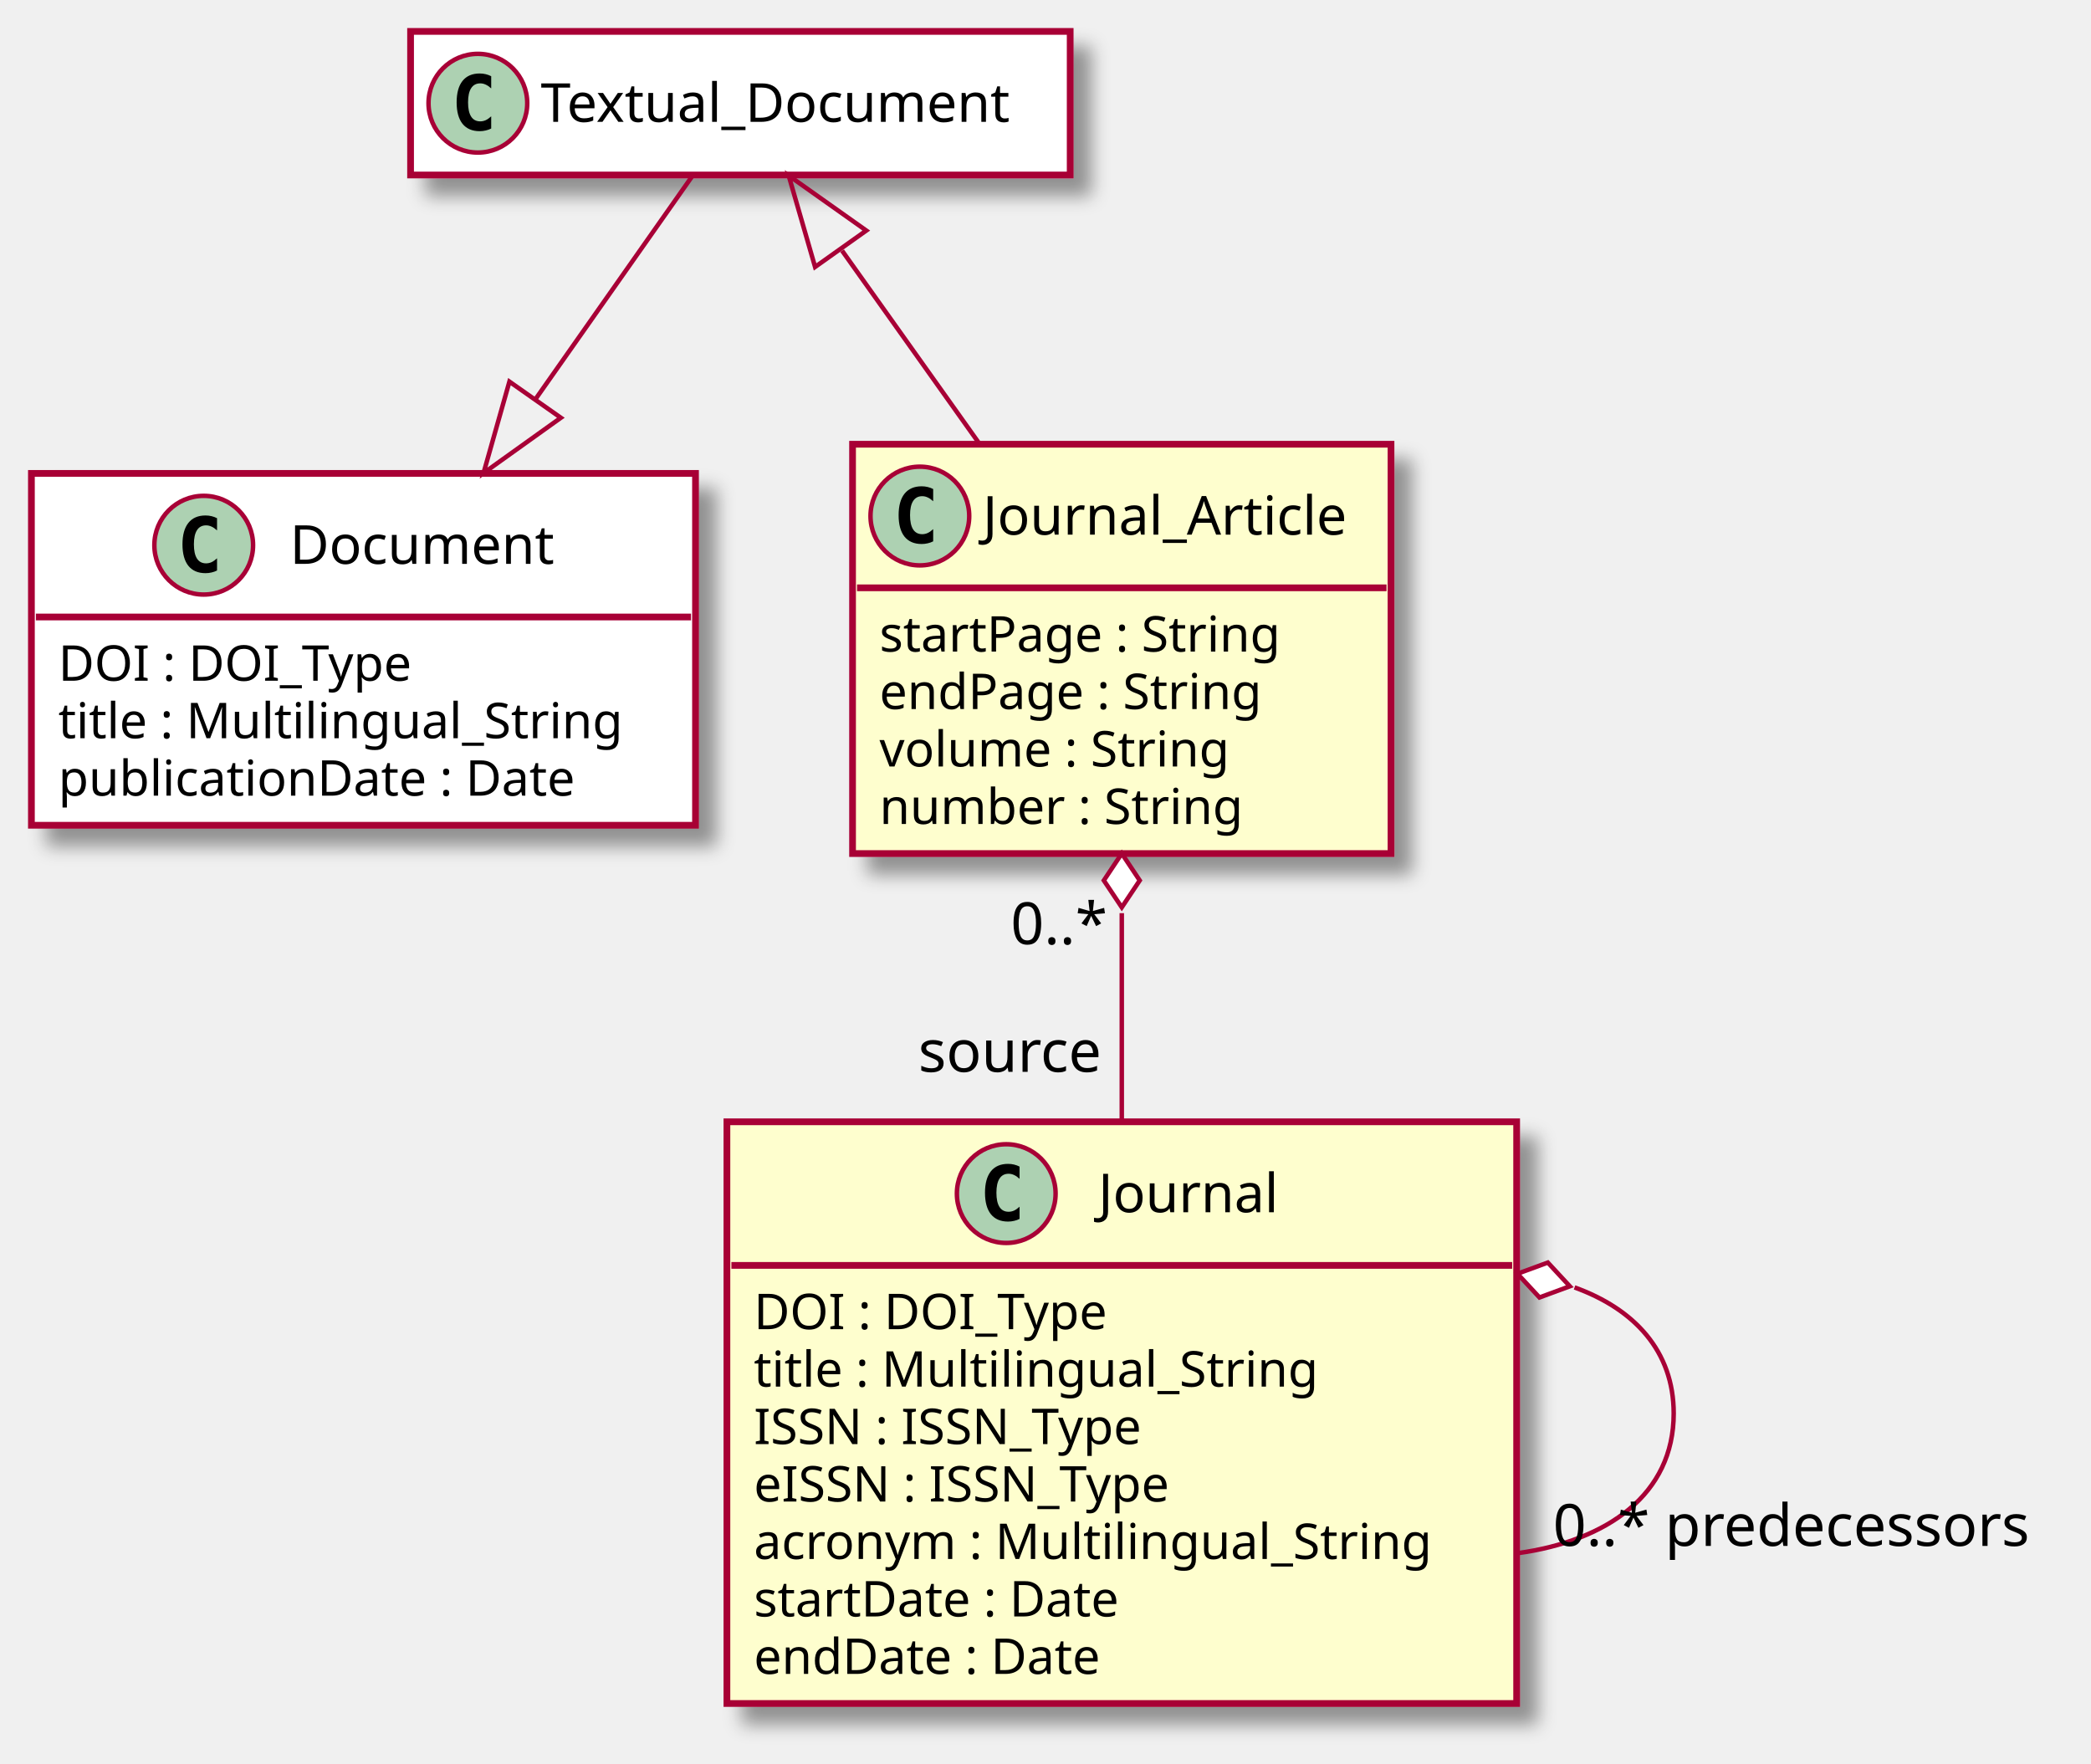
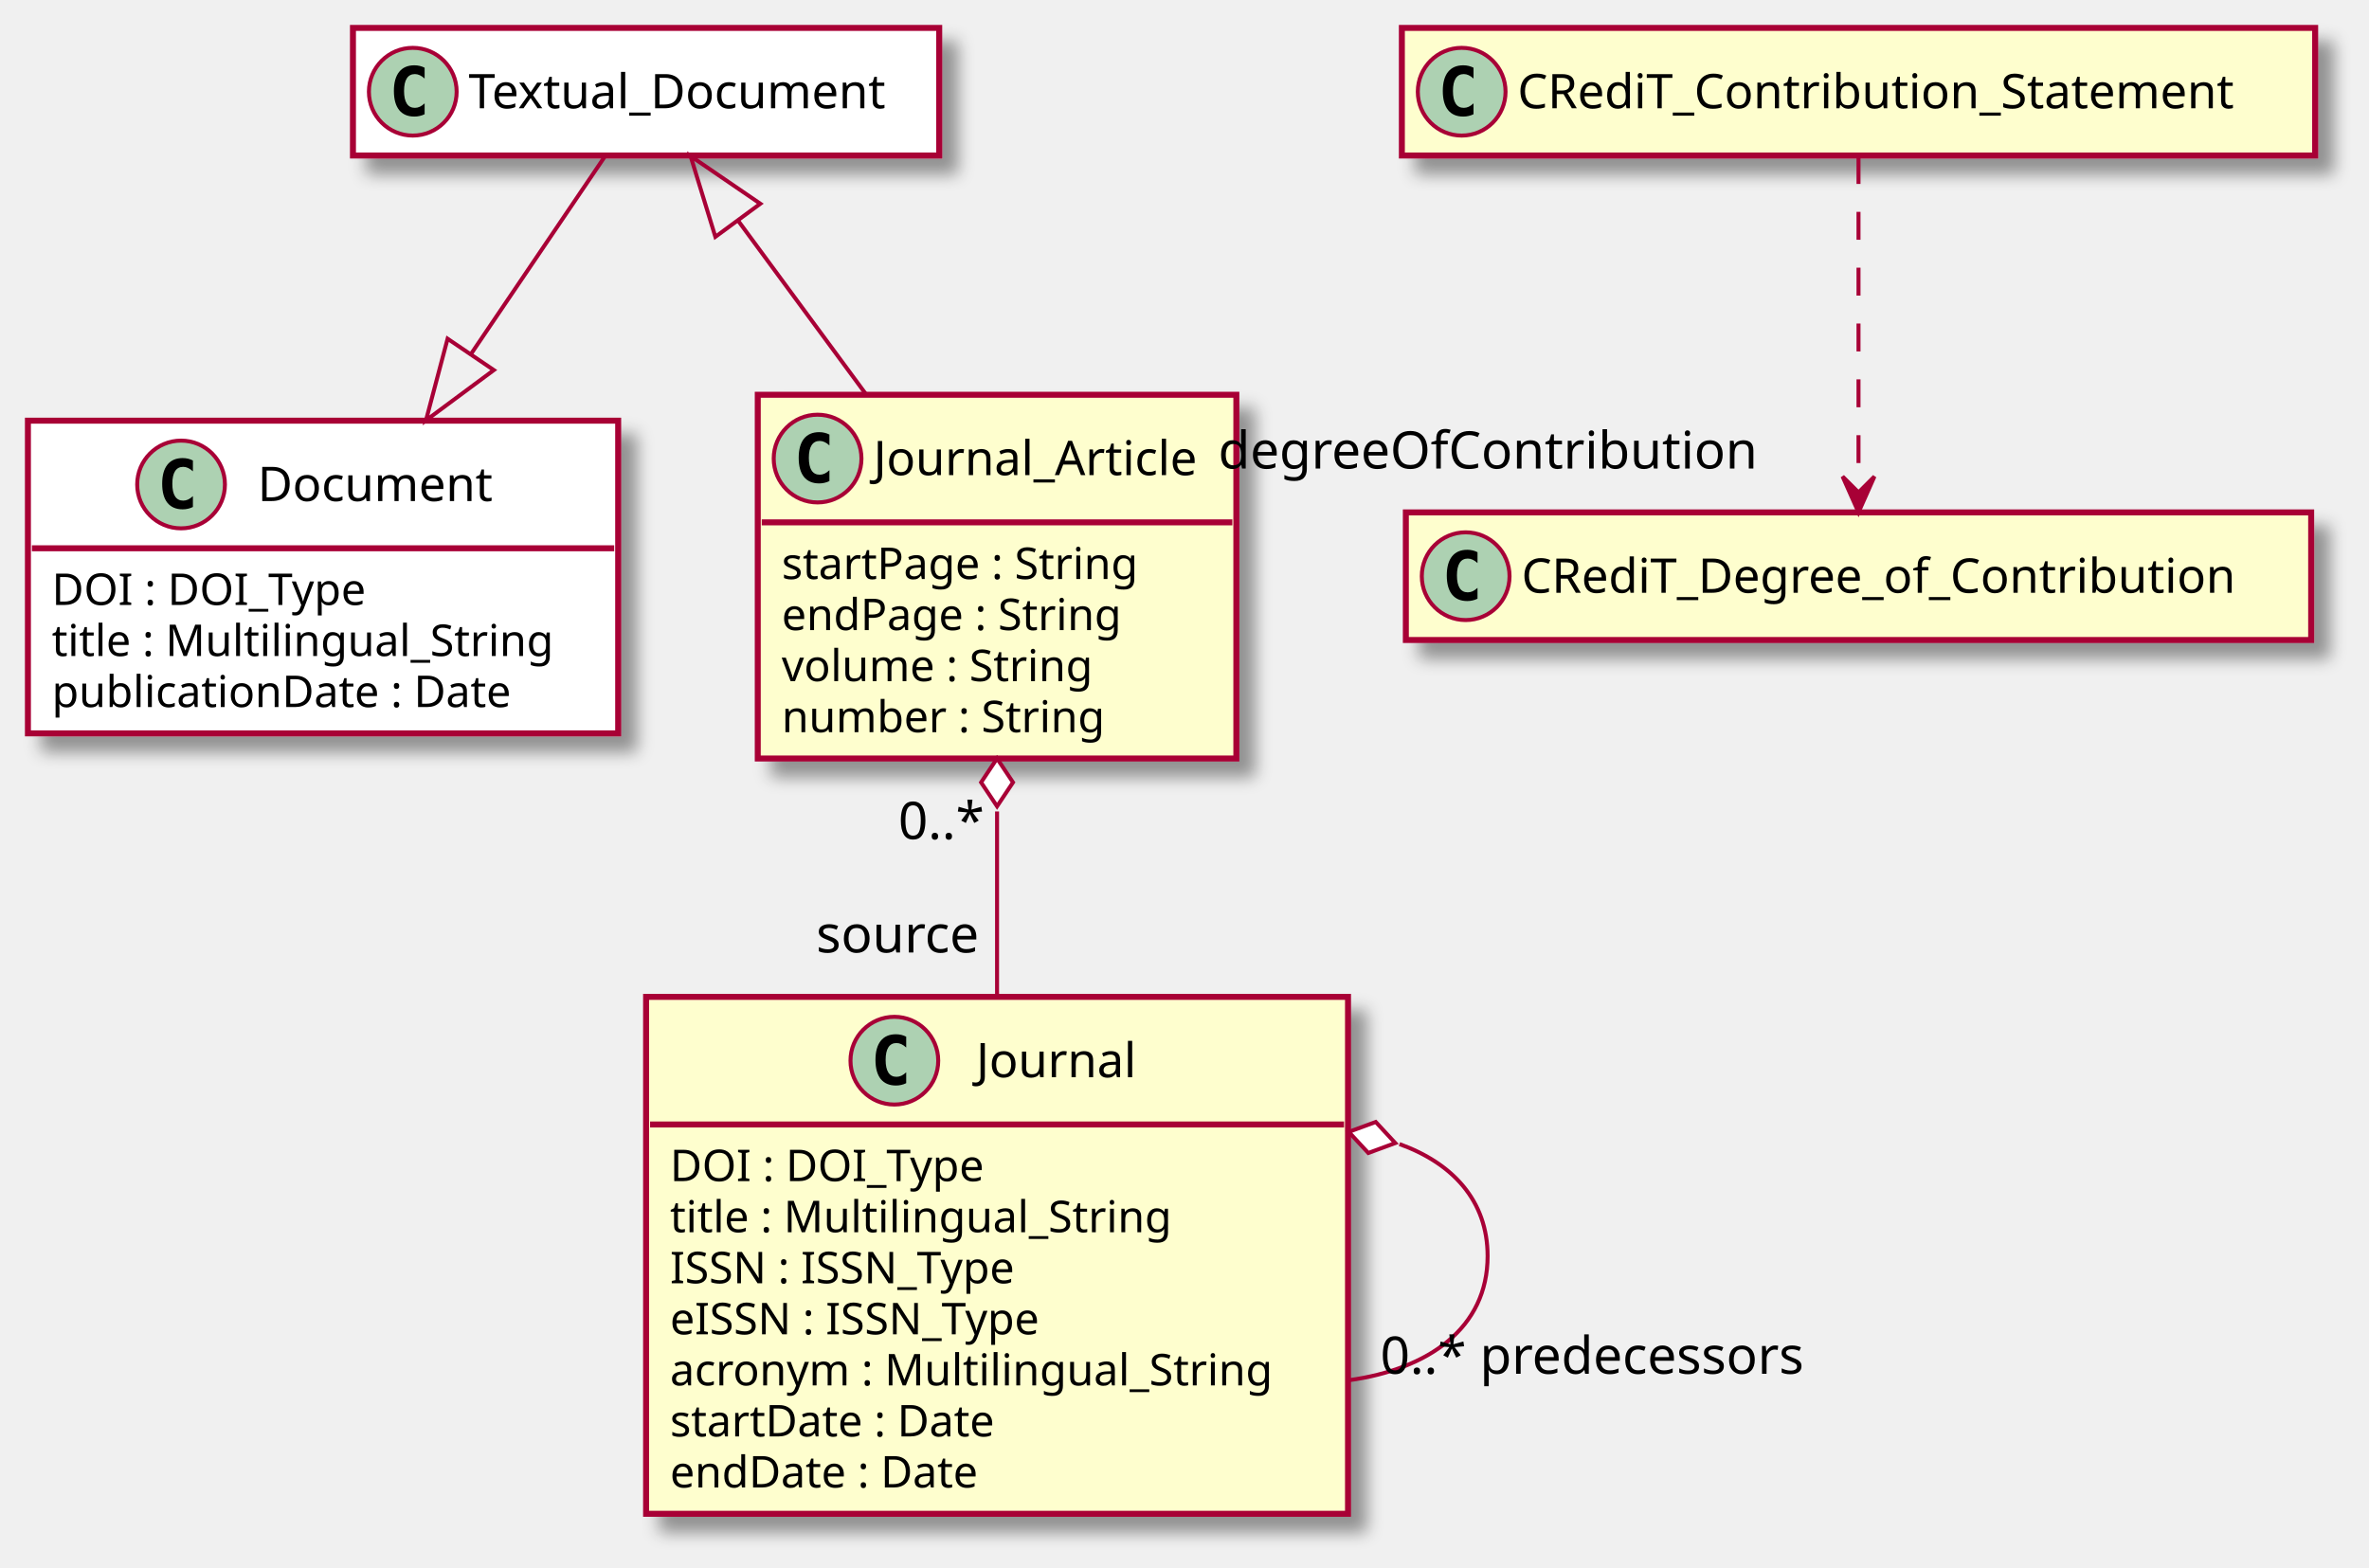
- <svg xmlns="http://www.w3.org/2000/svg" contentScriptType="application/ecmascript" contentStyleType="text/css" height="393px" preserveAspectRatio="none" style="width:466px;height:393px;background:#FFFFFF;" version="1.1" viewBox="0 0 466 393" width="466px" zoomAndPan="magnify">
+ <svg xmlns="http://www.w3.org/2000/svg" contentScriptType="application/ecmascript" contentStyleType="text/css" height="393px" preserveAspectRatio="none" style="width:594px;height:393px;background:#FFFFFF;" version="1.1" viewBox="0 0 594 393" width="594px" zoomAndPan="magnify">
  <defs>
-     <filter height="300%" id="fr0kj4fbv81qp" width="300%" x="-1" y="-1">
+     <filter height="300%" id="f1ligptlmwyidk" width="300%" x="-1" y="-1">
      <feGaussianBlur result="blurOut" stdDeviation="2.0" />
      <feColorMatrix in="blurOut" result="blurOut2" type="matrix" values="0 0 0 0 0 0 0 0 0 0 0 0 0 0 0 0 0 0 .4 0" />
      <feOffset dx="4.0" dy="4.0" in="blurOut2" result="blurOut3" />
      <feBlend in="SourceGraphic" in2="blurOut3" mode="normal" />
    </filter>
  </defs>
  <g>
-     <rect codeLine="8" fill="#FFFFFF" filter="url(#fr0kj4fbv81qp)" height="78.414" id="Document" style="stroke:#A80036;stroke-width:1.5;" width="148" x="7" y="105.5" />
+     <rect codeLine="8" fill="#FFFFFF" filter="url(#f1ligptlmwyidk)" height="78.414" id="Document" style="stroke:#A80036;stroke-width:1.5;" width="148" x="7" y="105.5" />
    <ellipse cx="45.4" cy="121.5" fill="#ADD1B2" rx="11" ry="11" style="stroke:#A80036;stroke-width:1.0;" />
    <path d="M48.369,127.141 Q47.791,127.438 47.15,127.578 Q46.509,127.734 45.806,127.734 Q43.306,127.734 41.978,126.094 Q40.666,124.438 40.666,121.312 Q40.666,118.188 41.978,116.531 Q43.306,114.875 45.806,114.875 Q46.509,114.875 47.15,115.031 Q47.806,115.188 48.369,115.484 L48.369,118.203 Q47.744,117.625 47.15,117.359 Q46.556,117.078 45.931,117.078 Q44.587,117.078 43.9,118.156 Q43.212,119.219 43.212,121.312 Q43.212,123.406 43.9,124.484 Q44.587,125.547 45.931,125.547 Q46.556,125.547 47.15,125.281 Q47.744,125 48.369,124.422 L48.369,127.141 Z " fill="#000000" />
    <text fill="#000000" font-family="sans-serif" font-size="12" lengthAdjust="spacing" textLength="64" x="64.6" y="125.654">Document</text>
    <line style="stroke:#A80036;stroke-width:1.5;" x1="8" x2="154" y1="137.5" y2="137.5" />
    <text fill="#000000" font-family="sans-serif" font-size="11" lengthAdjust="spacing" textLength="85" x="13" y="151.71">DOI : DOI_Type</text>
    <text fill="#000000" font-family="sans-serif" font-size="11" lengthAdjust="spacing" textLength="136" x="13" y="164.515">title : Multilingual_String</text>
    <text fill="#000000" font-family="sans-serif" font-size="11" lengthAdjust="spacing" textLength="125" x="13" y="177.32">publicationDate : Date</text>
-     <rect codeLine="13" fill="#FFFFFF" filter="url(#fr0kj4fbv81qp)" height="32" id="Textual_Document" style="stroke:#A80036;stroke-width:1.5;" width="147" x="91.5" y="7" />
-     <ellipse cx="106.5" cy="23" fill="#ADD1B2" rx="11" ry="11" style="stroke:#A80036;stroke-width:1.0;" />
-     <path d="M109.469,28.641 Q108.891,28.938 108.25,29.078 Q107.609,29.234 106.906,29.234 Q104.406,29.234 103.078,27.594 Q101.766,25.938 101.766,22.812 Q101.766,19.688 103.078,18.031 Q104.406,16.375 106.906,16.375 Q107.609,16.375 108.25,16.531 Q108.906,16.688 109.469,16.984 L109.469,19.703 Q108.844,19.125 108.25,18.859 Q107.656,18.578 107.031,18.578 Q105.688,18.578 105,19.656 Q104.312,20.719 104.312,22.812 Q104.312,24.906 105,25.984 Q105.688,27.047 107.031,27.047 Q107.656,27.047 108.25,26.781 Q108.844,26.5 109.469,25.922 L109.469,28.641 Z " fill="#000000" />
-     <text fill="#000000" font-family="sans-serif" font-size="12" lengthAdjust="spacing" textLength="115" x="120.5" y="27.154">Textual_Document</text>
-     <rect codeLine="19" fill="#FEFECE" filter="url(#fr0kj4fbv81qp)" height="129.633" id="Journal" style="stroke:#A80036;stroke-width:1.5;" width="176" x="162" y="250" />
+     <rect codeLine="13" fill="#FFFFFF" filter="url(#f1ligptlmwyidk)" height="32" id="Textual_Document" style="stroke:#A80036;stroke-width:1.5;" width="147" x="88.5" y="7" />
+     <ellipse cx="103.5" cy="23" fill="#ADD1B2" rx="11" ry="11" style="stroke:#A80036;stroke-width:1.0;" />
+     <path d="M106.469,28.641 Q105.891,28.938 105.25,29.078 Q104.609,29.234 103.906,29.234 Q101.406,29.234 100.078,27.594 Q98.766,25.938 98.766,22.812 Q98.766,19.688 100.078,18.031 Q101.406,16.375 103.906,16.375 Q104.609,16.375 105.25,16.531 Q105.906,16.688 106.469,16.984 L106.469,19.703 Q105.844,19.125 105.25,18.859 Q104.656,18.578 104.031,18.578 Q102.688,18.578 102,19.656 Q101.312,20.719 101.312,22.812 Q101.312,24.906 102,25.984 Q102.688,27.047 104.031,27.047 Q104.656,27.047 105.25,26.781 Q105.844,26.5 106.469,25.922 L106.469,28.641 Z " fill="#000000" />
+     <text fill="#000000" font-family="sans-serif" font-size="12" lengthAdjust="spacing" textLength="115" x="117.5" y="27.154">Textual_Document</text>
+     <rect codeLine="19" fill="#FEFECE" filter="url(#f1ligptlmwyidk)" height="129.633" id="Journal" style="stroke:#A80036;stroke-width:1.5;" width="176" x="162" y="250" />
    <ellipse cx="224.25" cy="266" fill="#ADD1B2" rx="11" ry="11" style="stroke:#A80036;stroke-width:1.0;" />
    <path d="M227.219,271.641 Q226.641,271.938 226,272.078 Q225.359,272.234 224.656,272.234 Q222.156,272.234 220.828,270.594 Q219.516,268.938 219.516,265.812 Q219.516,262.688 220.828,261.031 Q222.156,259.375 224.656,259.375 Q225.359,259.375 226,259.531 Q226.656,259.688 227.219,259.984 L227.219,262.703 Q226.594,262.125 226,261.859 Q225.406,261.578 224.781,261.578 Q223.438,261.578 222.75,262.656 Q222.062,263.719 222.062,265.812 Q222.062,267.906 222.75,268.984 Q223.438,270.047 224.781,270.047 Q225.406,270.047 226,269.781 Q226.594,269.5 227.219,268.922 L227.219,271.641 Z " fill="#000000" />
    <text fill="#000000" font-family="sans-serif" font-size="12" lengthAdjust="spacing" textLength="43" x="244.75" y="270.154">Journal</text>
    <line style="stroke:#A80036;stroke-width:1.5;" x1="163" x2="337" y1="282" y2="282" />
    <text fill="#000000" font-family="sans-serif" font-size="11" lengthAdjust="spacing" textLength="85" x="168" y="296.21">DOI : DOI_Type</text>
    <text fill="#000000" font-family="sans-serif" font-size="11" lengthAdjust="spacing" textLength="136" x="168" y="309.015">title : Multilingual_String</text>
    <text fill="#000000" font-family="sans-serif" font-size="11" lengthAdjust="spacing" textLength="99" x="168" y="321.82">ISSN : ISSN_Type</text>
    <text fill="#000000" font-family="sans-serif" font-size="11" lengthAdjust="spacing" textLength="106" x="168" y="334.625">eISSN : ISSN_Type</text>
    <text fill="#000000" font-family="sans-serif" font-size="11" lengthAdjust="spacing" textLength="164" x="168" y="347.429">acronym : Multilingual_String</text>
    <text fill="#000000" font-family="sans-serif" font-size="11" lengthAdjust="spacing" textLength="91" x="168" y="360.234">startDate : Date</text>
    <text fill="#000000" font-family="sans-serif" font-size="11" lengthAdjust="spacing" textLength="85" x="168" y="373.039">endDate : Date</text>
-     <rect codeLine="29" fill="#FEFECE" filter="url(#fr0kj4fbv81qp)" height="91.219" id="Journal_Article" style="stroke:#A80036;stroke-width:1.5;" width="120" x="190" y="99" />
+     <rect codeLine="29" fill="#FEFECE" filter="url(#f1ligptlmwyidk)" height="91.219" id="Journal_Article" style="stroke:#A80036;stroke-width:1.5;" width="120" x="190" y="99" />
    <ellipse cx="205" cy="115" fill="#ADD1B2" rx="11" ry="11" style="stroke:#A80036;stroke-width:1.0;" />
    <path d="M207.969,120.641 Q207.391,120.938 206.75,121.078 Q206.109,121.234 205.406,121.234 Q202.906,121.234 201.578,119.594 Q200.266,117.938 200.266,114.812 Q200.266,111.688 201.578,110.031 Q202.906,108.375 205.406,108.375 Q206.109,108.375 206.75,108.531 Q207.406,108.688 207.969,108.984 L207.969,111.703 Q207.344,111.125 206.75,110.859 Q206.156,110.578 205.531,110.578 Q204.188,110.578 203.5,111.656 Q202.812,112.719 202.812,114.812 Q202.812,116.906 203.5,117.984 Q204.188,119.047 205.531,119.047 Q206.156,119.047 206.75,118.781 Q207.344,118.5 207.969,117.922 L207.969,120.641 Z " fill="#000000" />
    <text fill="#000000" font-family="sans-serif" font-size="12" lengthAdjust="spacing" textLength="88" x="219" y="119.154">Journal_Article</text>
    <line style="stroke:#A80036;stroke-width:1.5;" x1="191" x2="309" y1="131" y2="131" />
    <text fill="#000000" font-family="sans-serif" font-size="11" lengthAdjust="spacing" textLength="101" x="196" y="145.21">startPage : String</text>
    <text fill="#000000" font-family="sans-serif" font-size="11" lengthAdjust="spacing" textLength="95" x="196" y="158.015">endPage : String</text>
    <text fill="#000000" font-family="sans-serif" font-size="11" lengthAdjust="spacing" textLength="87" x="196" y="170.82">volume : String</text>
    <text fill="#000000" font-family="sans-serif" font-size="11" lengthAdjust="spacing" textLength="90" x="196" y="183.625">number : String</text>
-     <path codeLine="121" d="M154.36,39.13 C145.44,51.83 132.13,70.77 119.28,89.04 " fill="none" id="Textual_Document-to-Document" style="stroke:#A80036;stroke-width:1.0;" />
-     <polygon fill="none" points="124.99,93.1,107.76,105.43,113.53,85.05,124.99,93.1" style="stroke:#A80036;stroke-width:1.0;" />
-     <path codeLine="89" d="M187.67,55.87 C197.06,69.08 208.12,84.62 218.3,98.93 " fill="none" id="Textual_Document-backto-Journal_Article" style="stroke:#A80036;stroke-width:1.0;" />
-     <polygon fill="none" points="181.65,59.49,175.77,39.13,193.06,51.38,181.65,59.49" style="stroke:#A80036;stroke-width:1.0;" />
-     <path codeLine="98" d="M350.9,286.91 C364.19,291.7 373,301.07 373,315 C373,333.01 358.27,343.39 338.18,346.14 " fill="none" id="Journal-backto-Journal" style="stroke:#A80036;stroke-width:1.0;" />
+     <rect fill="#FEFECE" filter="url(#f1ligptlmwyidk)" height="32" id="CRediT_Contribution_Statement" style="stroke:#A80036;stroke-width:1.5;" width="229" x="351.5" y="7" />
+     <ellipse cx="366.5" cy="23" fill="#ADD1B2" rx="11" ry="11" style="stroke:#A80036;stroke-width:1.0;" />
+     <path d="M369.469,28.641 Q368.891,28.938 368.25,29.078 Q367.609,29.234 366.906,29.234 Q364.406,29.234 363.078,27.594 Q361.766,25.938 361.766,22.812 Q361.766,19.688 363.078,18.031 Q364.406,16.375 366.906,16.375 Q367.609,16.375 368.25,16.531 Q368.906,16.688 369.469,16.984 L369.469,19.703 Q368.844,19.125 368.25,18.859 Q367.656,18.578 367.031,18.578 Q365.688,18.578 365,19.656 Q364.312,20.719 364.312,22.812 Q364.312,24.906 365,25.984 Q365.688,27.047 367.031,27.047 Q367.656,27.047 368.25,26.781 Q368.844,26.5 369.469,25.922 L369.469,28.641 Z " fill="#000000" />
+     <text fill="#000000" font-family="sans-serif" font-size="12" lengthAdjust="spacing" textLength="197" x="380.5" y="27.154">CRediT_Contribution_Statement</text>
+     <rect fill="#FEFECE" filter="url(#f1ligptlmwyidk)" height="32" id="CRediT_Degree_of_Contribution" style="stroke:#A80036;stroke-width:1.5;" width="227" x="352.5" y="128.5" />
+     <ellipse cx="367.5" cy="144.5" fill="#ADD1B2" rx="11" ry="11" style="stroke:#A80036;stroke-width:1.0;" />
+     <path d="M370.469,150.141 Q369.891,150.438 369.25,150.578 Q368.609,150.734 367.906,150.734 Q365.406,150.734 364.078,149.094 Q362.766,147.438 362.766,144.312 Q362.766,141.188 364.078,139.531 Q365.406,137.875 367.906,137.875 Q368.609,137.875 369.25,138.031 Q369.906,138.188 370.469,138.484 L370.469,141.203 Q369.844,140.625 369.25,140.359 Q368.656,140.078 368.031,140.078 Q366.688,140.078 366,141.156 Q365.312,142.219 365.312,144.312 Q365.312,146.406 366,147.484 Q366.688,148.547 368.031,148.547 Q368.656,148.547 369.25,148.281 Q369.844,148 370.469,147.422 L370.469,150.141 Z " fill="#000000" />
+     <text fill="#000000" font-family="sans-serif" font-size="12" lengthAdjust="spacing" textLength="195" x="381.5" y="148.654">CRediT_Degree_of_Contribution</text>
+     <path codeLine="139" d="M151.74,39.13 C143.18,51.76 130.43,70.57 118.11,88.76 " fill="none" id="Textual_Document-to-Document" style="stroke:#A80036;stroke-width:1.0;" />
+     <polygon fill="none" points="123.82,92.81,106.8,105.43,112.23,84.95,123.82,92.81" style="stroke:#A80036;stroke-width:1.0;" />
+     <path codeLine="90" d="M185.13,55.42 C194.93,68.72 206.52,84.46 217.18,98.93 " fill="none" id="Textual_Document-backto-Journal_Article" style="stroke:#A80036;stroke-width:1.0;" />
+     <polygon fill="none" points="179.37,59.39,173.15,39.13,190.64,51.09,179.37,59.39" style="stroke:#A80036;stroke-width:1.0;" />
+     <path codeLine="99" d="M350.9,286.91 C364.19,291.7 373,301.07 373,315 C373,333.01 358.27,343.39 338.18,346.14 " fill="none" id="Journal-backto-Journal" style="stroke:#A80036;stroke-width:1.0;" />
    <polygon fill="#FFFFFF" points="338.18,283.86,343.083,289.148,349.85,286.656,344.947,281.368,338.18,283.86" style="stroke:#A80036;stroke-width:1.0;" />
    <text fill="#000000" font-family="sans-serif" font-size="13" lengthAdjust="spacing" textLength="113" x="346.092" y="344.513">0..* predecessors</text>
-     <path codeLine="102" d="M250,203.5 C250,218.4 250,234.53 250,249.73 " fill="none" id="Journal_Article-backto-Journal" style="stroke:#A80036;stroke-width:1.0;" />
+     <path codeLine="103" d="M250,203.5 C250,218.4 250,234.53 250,249.73 " fill="none" id="Journal_Article-backto-Journal" style="stroke:#A80036;stroke-width:1.0;" />
    <polygon fill="#FFFFFF" points="250,190.21,246,196.21,250,202.21,254,196.21,250,190.21" style="stroke:#A80036;stroke-width:1.0;" />
    <text fill="#000000" font-family="sans-serif" font-size="13" lengthAdjust="spacing" textLength="23" x="225.239" y="210.418">0..*</text>
    <text fill="#000000" font-family="sans-serif" font-size="13" lengthAdjust="spacing" textLength="43" x="204.648" y="238.865">source</text>
+     <path codeLine="113" d="M466,39.13 C466,60.5 466,99.57 466,123.36 " fill="none" id="CRediT_Contribution_Statement-to-CRediT_Degree_of_Contribution" style="stroke:#A80036;stroke-width:1.0;stroke-dasharray:7.0,7.0;" />
+     <polygon fill="#A80036" points="466,128.49,470,119.49,466,123.49,462,119.49,466,128.49" style="stroke:#A80036;stroke-width:1.0;" />
+     <text fill="#000000" font-family="sans-serif" font-size="13" lengthAdjust="spacing" textLength="137" x="305.453" y="117.498">degreeOfContribution</text>
  </g>
</svg>
